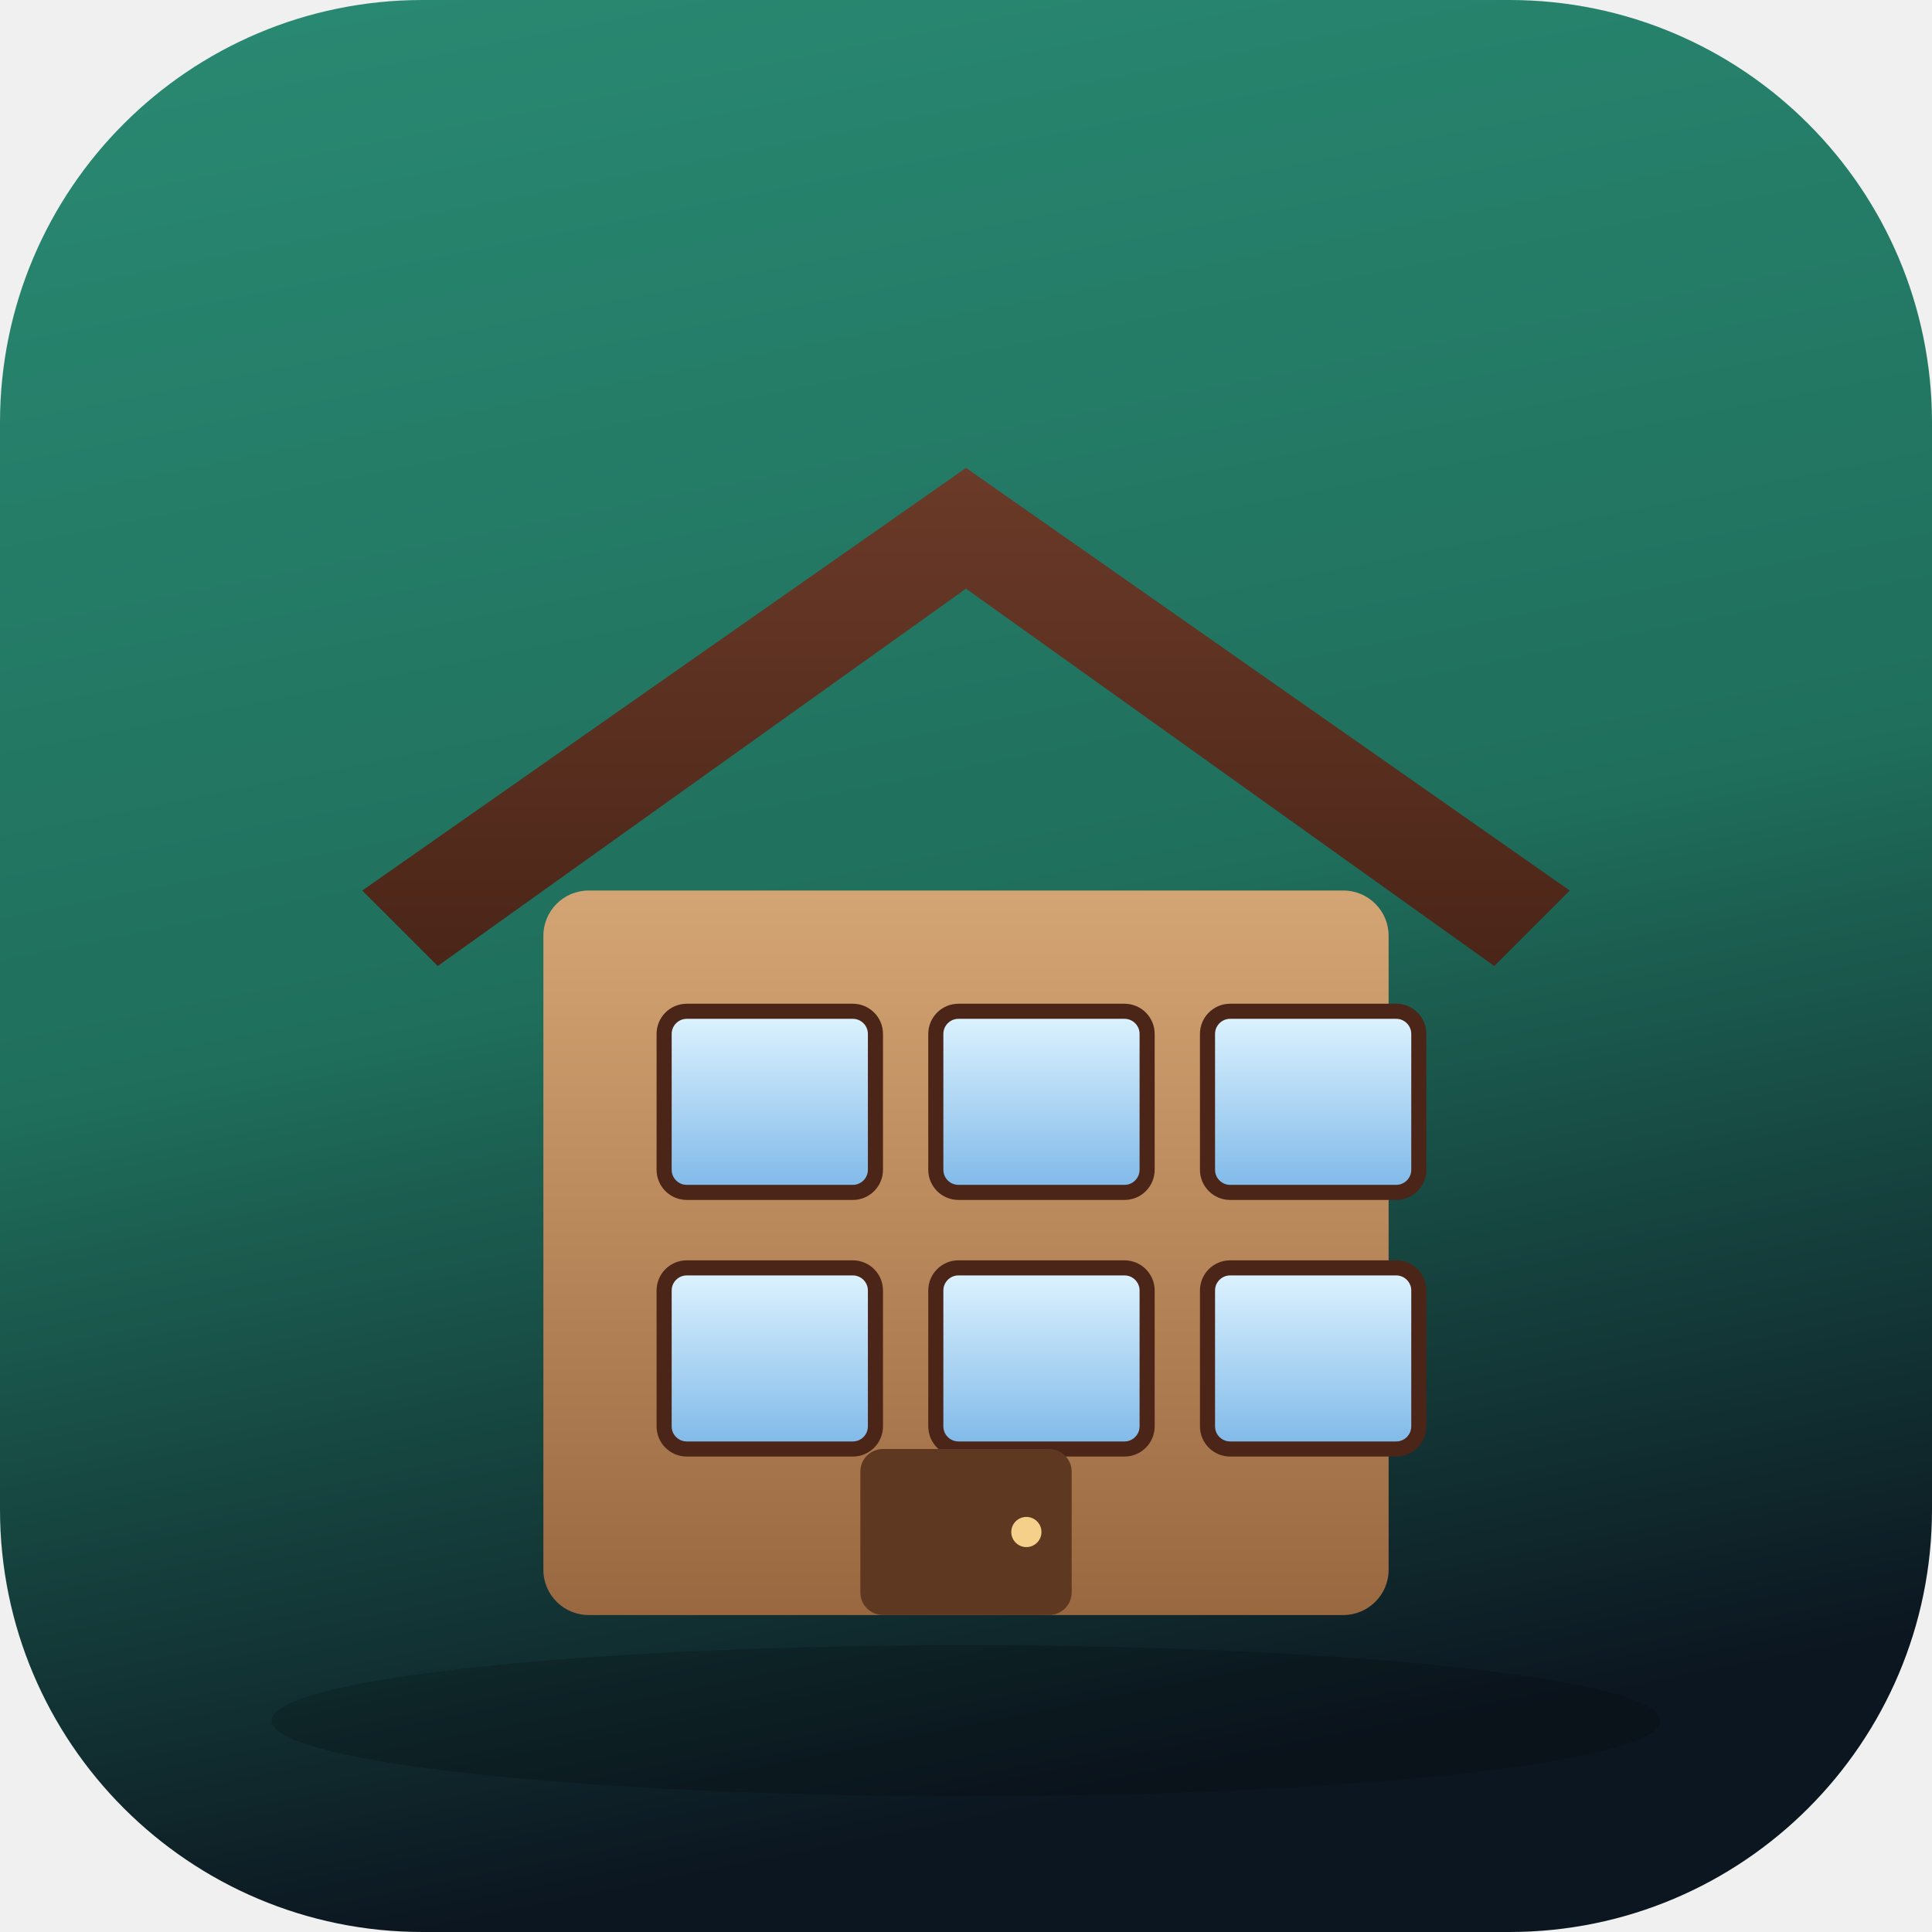
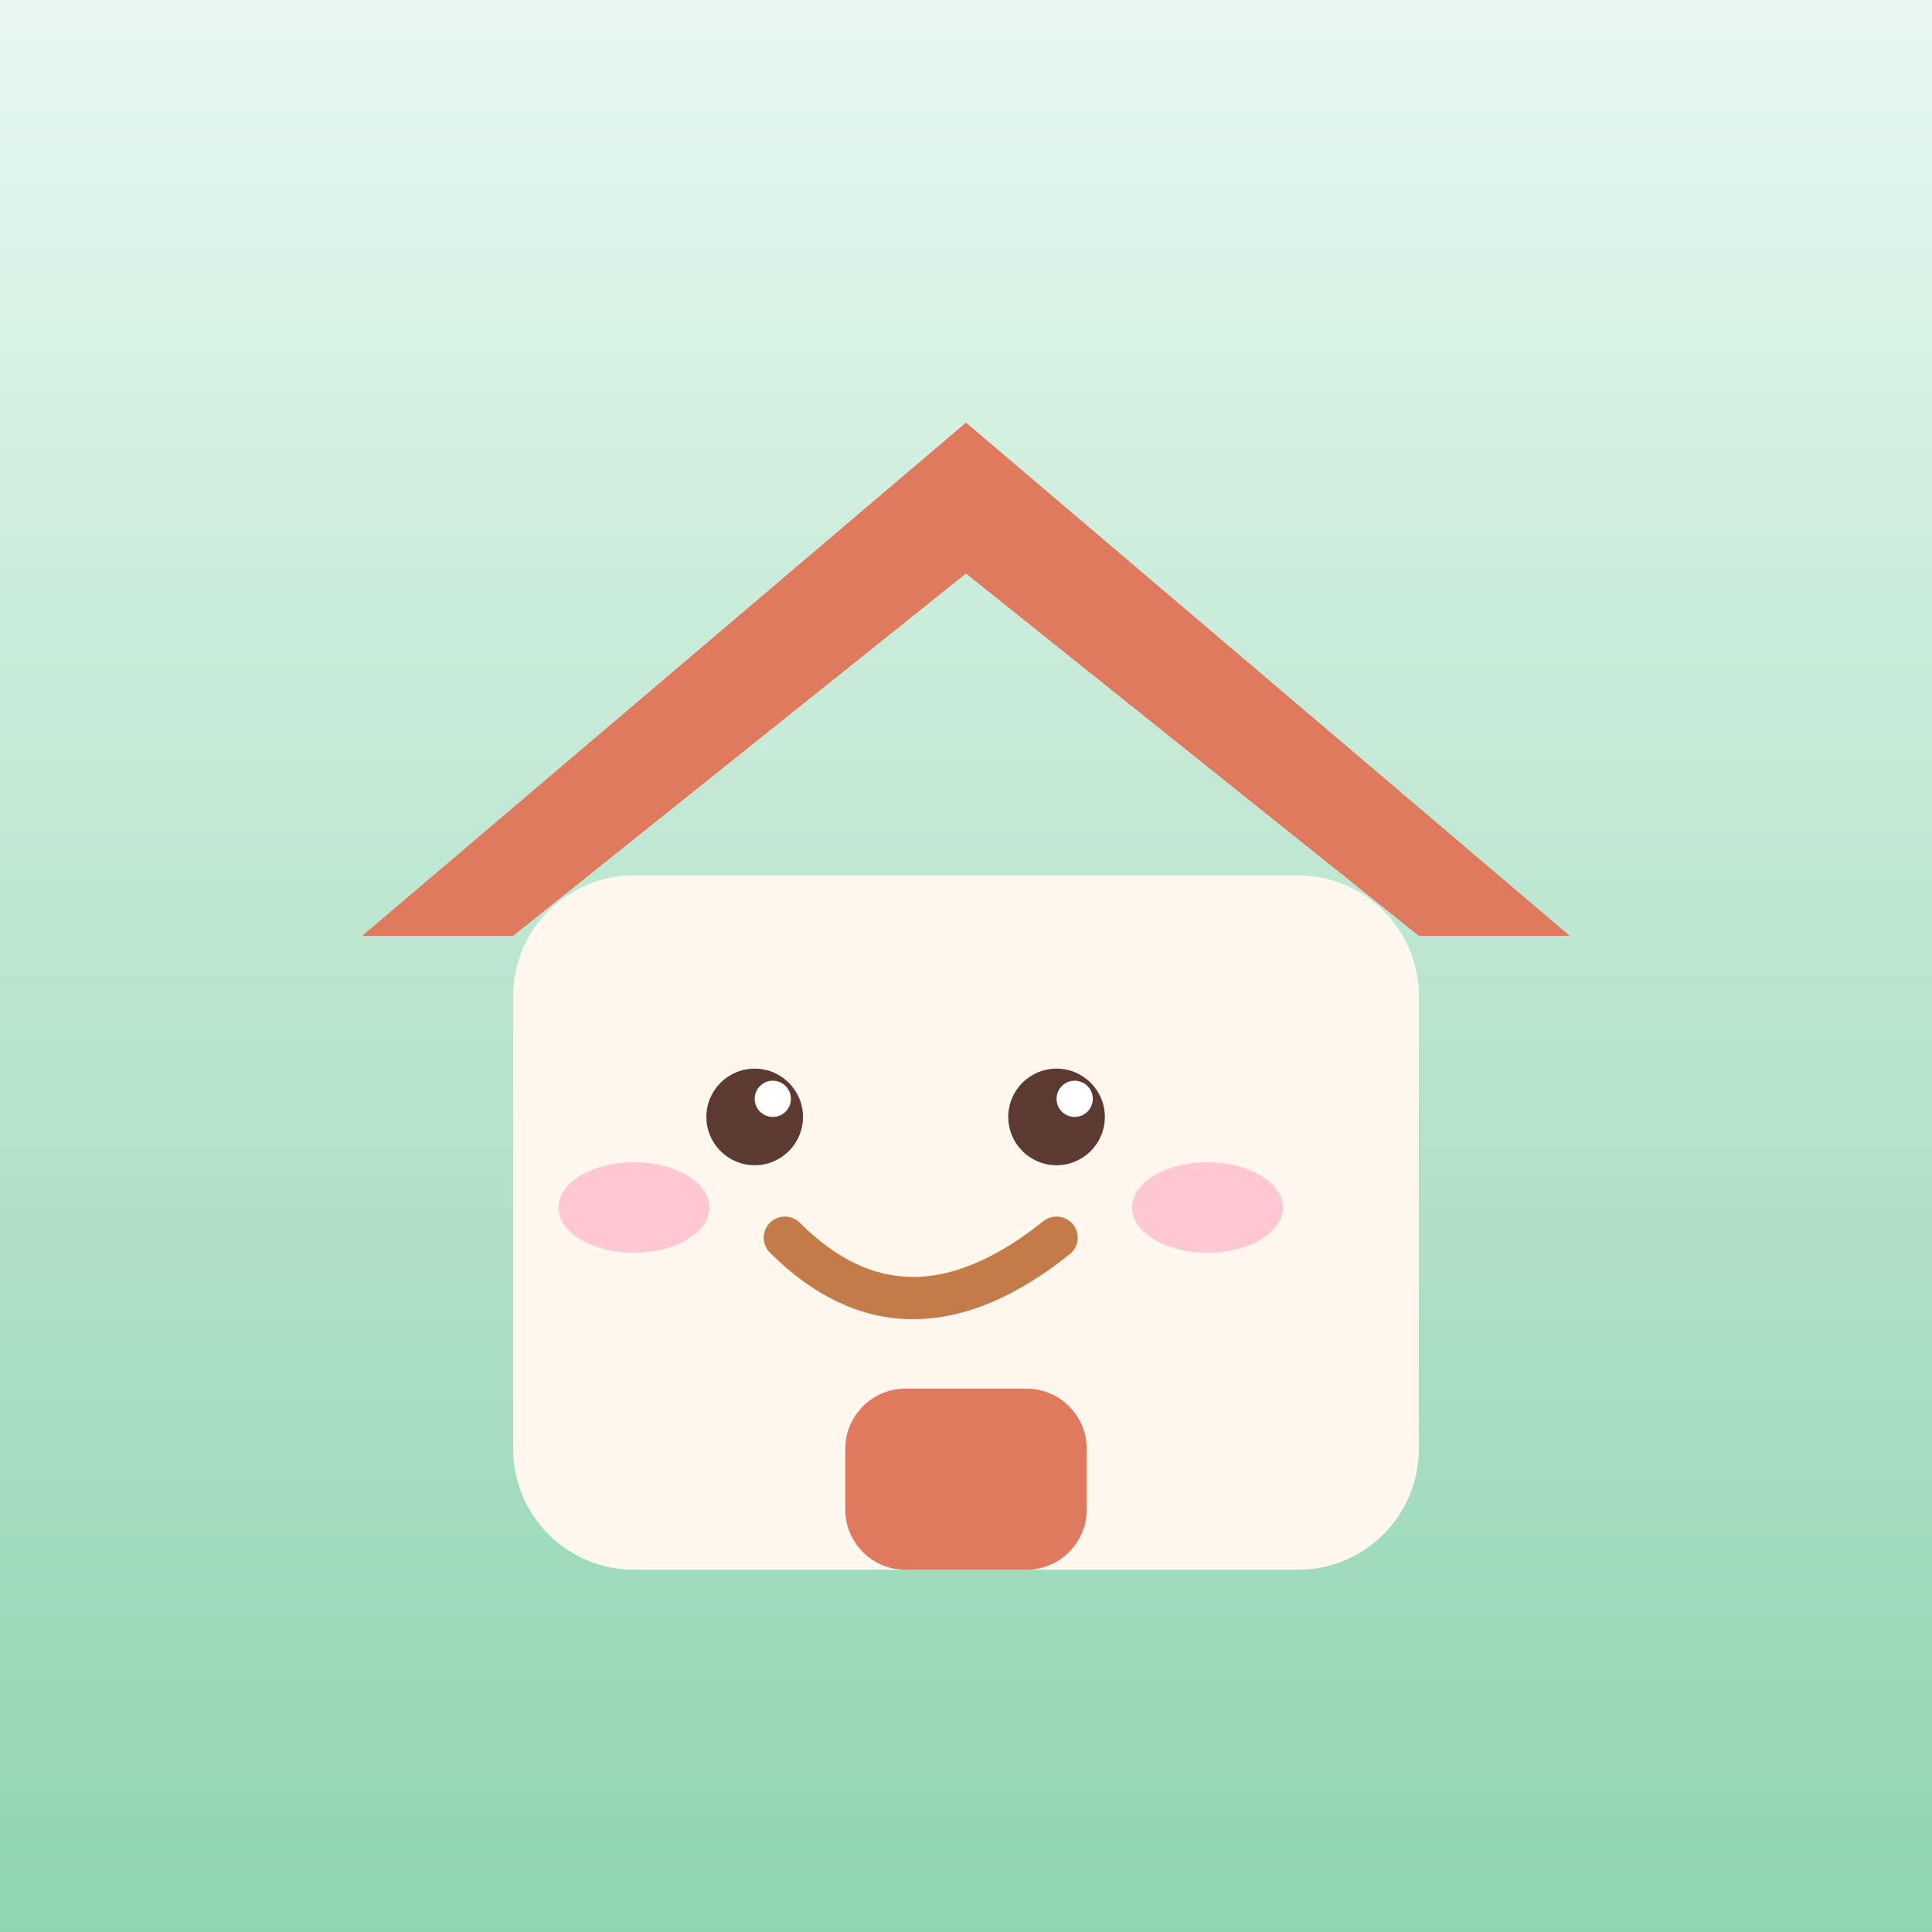
- <svg xmlns="http://www.w3.org/2000/svg" viewBox="0 0 256 256" role="img" aria-label="Apart ev">
+ <svg xmlns="http://www.w3.org/2000/svg" viewBox="0 0 128 128" role="img" aria-label="Ev">
  <defs>
-     <linearGradient id="ev-bg" x1="0" y1="0" x2="0.2" y2="1">
-       <stop offset="0%" stop-color="#2a8a73" />
-       <stop offset="55%" stop-color="#1f6f5c" />
-       <stop offset="100%" stop-color="#0c1620" />
-     </linearGradient>
-     <linearGradient id="ev-wood" x1="0" y1="0" x2="0" y2="1">
-       <stop offset="0%" stop-color="#d4a574" />
-       <stop offset="100%" stop-color="#9a6840" />
-     </linearGradient>
-     <linearGradient id="ev-roof" x1="0" y1="0" x2="0" y2="1">
-       <stop offset="0%" stop-color="#6b3a28" />
-       <stop offset="100%" stop-color="#4a2518" />
-     </linearGradient>
-     <linearGradient id="ev-glass" x1="0" y1="0" x2="0" y2="1">
-       <stop offset="0%" stop-color="#dff4ff" />
-       <stop offset="100%" stop-color="#7eb8e8" />
+     <linearGradient id="bg" x1="0" y1="0" x2="0" y2="1">
+       <stop offset="0%" stop-color="#e7f8ef" />
+       <stop offset="100%" stop-color="#8fd4b0" />
    </linearGradient>
  </defs>
-   <rect width="256" height="256" rx="56" fill="url(#ev-bg)" />
-   <ellipse cx="128" cy="228" rx="92" ry="10" fill="#000" opacity=".18" />
-   <path d="M48 118 L128 62 L208 118 L198 128 L128 78 L58 128 Z" fill="url(#ev-roof)" />
-   <rect x="72" y="118" width="112" height="96" rx="6" fill="url(#ev-wood)" />
-   <rect x="88" y="134" width="28" height="24" rx="3" fill="url(#ev-glass)" stroke="#4a2518" stroke-width="2" />
-   <rect x="124" y="134" width="28" height="24" rx="3" fill="url(#ev-glass)" stroke="#4a2518" stroke-width="2" />
-   <rect x="160" y="134" width="28" height="24" rx="3" fill="url(#ev-glass)" stroke="#4a2518" stroke-width="2" />
-   <rect x="88" y="168" width="28" height="24" rx="3" fill="url(#ev-glass)" stroke="#4a2518" stroke-width="2" />
-   <rect x="124" y="168" width="28" height="24" rx="3" fill="url(#ev-glass)" stroke="#4a2518" stroke-width="2" />
-   <rect x="160" y="168" width="28" height="24" rx="3" fill="url(#ev-glass)" stroke="#4a2518" stroke-width="2" />
-   <rect x="114" y="192" width="28" height="22" rx="3" fill="#5e3820" />
-   <circle cx="136" cy="203" r="2" fill="#f5d08a" />
+   <rect width="128" height="128" fill="url(#bg)" />
+   <path d="M24 62 L64 28 L104 62 L94 62 L64 38 L34 62 Z" fill="#e07a5f" />
+   <rect x="34" y="58" width="60" height="46" rx="8" fill="#fff8ee" />
+   <circle cx="50" cy="74" r="3.2" fill="#5c3a32" />
+   <circle cx="70" cy="74" r="3.2" fill="#5c3a32" />
+   <circle cx="51.2" cy="72.8" r="1.2" fill="#fff" />
+   <circle cx="71.2" cy="72.8" r="1.2" fill="#fff" />
+   <path d="M52 82 Q60 90 70 82" fill="none" stroke="#c47b4a" stroke-width="2.8" stroke-linecap="round" />
+   <ellipse cx="42" cy="80" rx="5" ry="3" fill="#ffb3c6" opacity=".7" />
+   <ellipse cx="80" cy="80" rx="5" ry="3" fill="#ffb3c6" opacity=".7" />
+   <rect x="56" y="92" width="16" height="12" rx="4" fill="#e07a5f" />
</svg>
